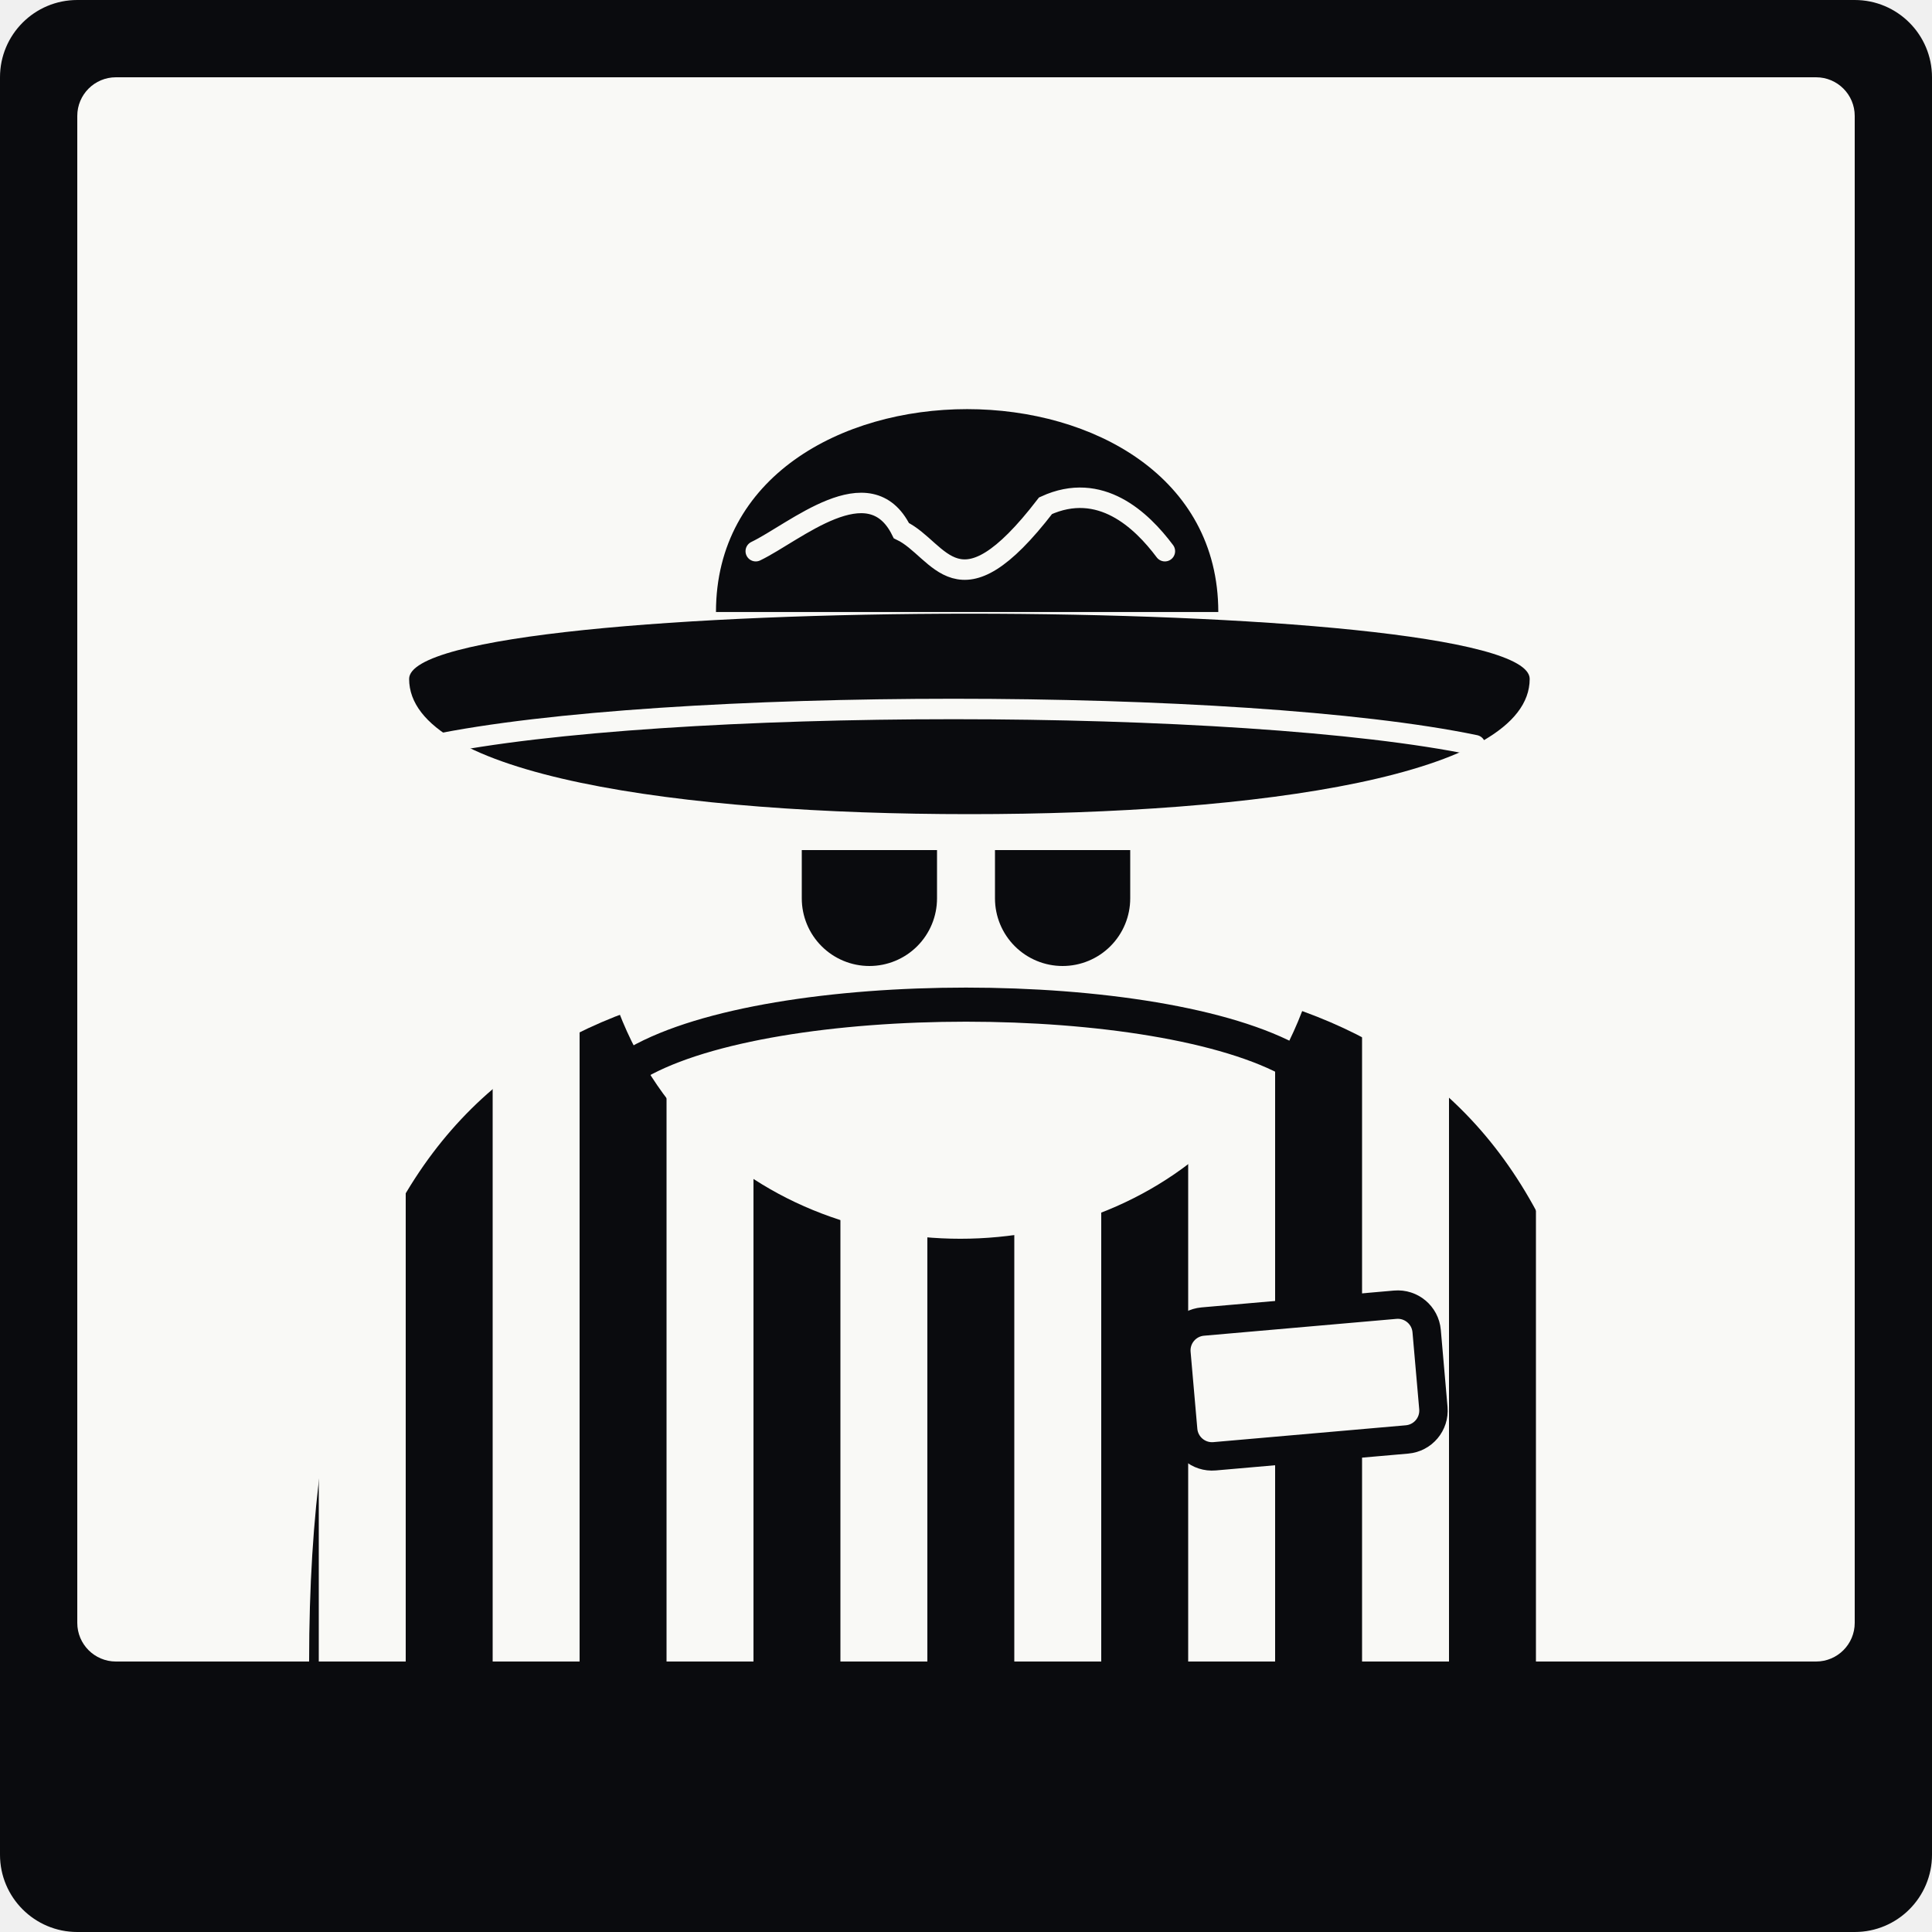
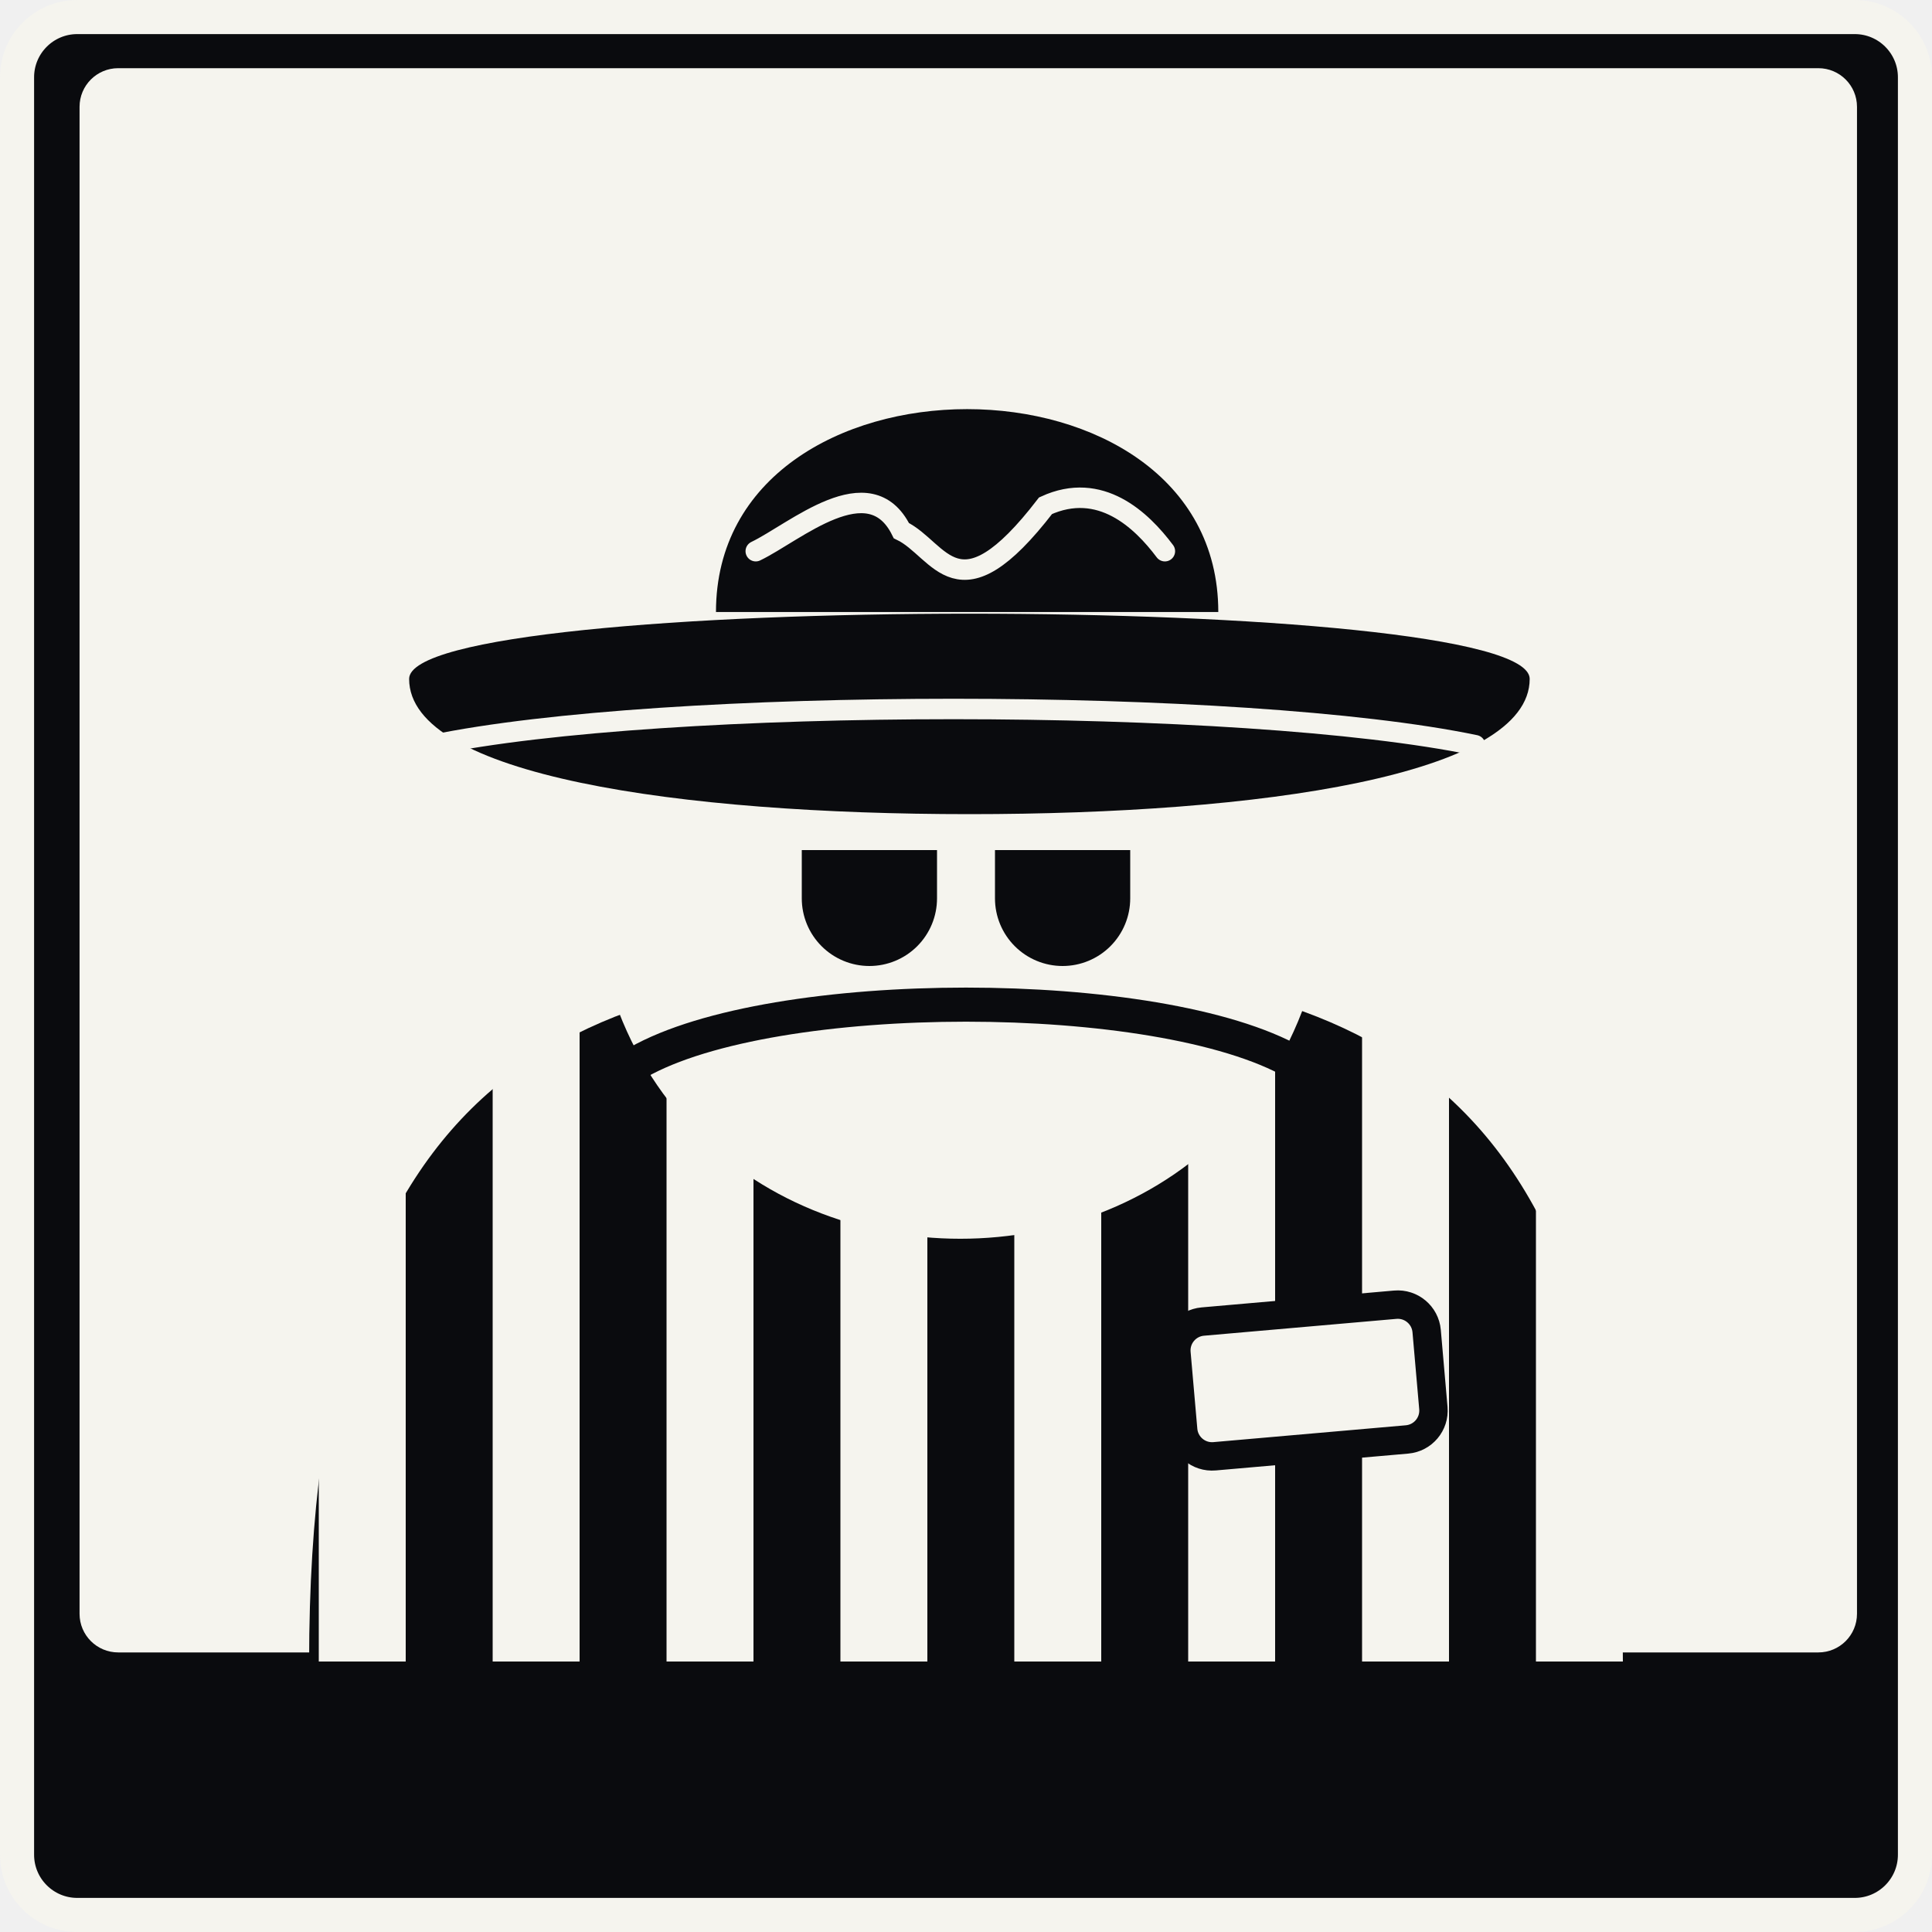
<svg xmlns="http://www.w3.org/2000/svg" width="170" height="170" viewBox="0 0 170 170" fill="none">
  <g clip-path="url(#clip0_2084_107)">
-     <path d="M163.2 0H6.8C3.044 0 0 3.044 0 6.8V163.2C0 166.956 3.044 170 6.8 170H163.2C166.956 170 170 166.956 170 163.2V6.8C170 3.044 166.956 0 163.2 0Z" fill="#0A0B0E" />
-     <path d="M159.8 6.8H10.2C8.322 6.8 6.8 8.322 6.8 10.2V142.8C6.8 144.678 8.322 146.2 10.2 146.2H159.8C161.678 146.2 163.2 144.678 163.2 142.8V10.2C163.2 8.322 161.678 6.8 159.8 6.8Z" fill="#F9F9F6" />
+     <path d="M6.8 1.5H163.2C166.127 1.5 168.5 3.873 168.5 6.8V163.2C168.5 166.127 166.127 168.5 163.2 168.5H6.8C3.873 168.5 1.5 166.127 1.5 163.2V6.8C1.5 3.873 3.873 1.5 6.8 1.5Z" fill="#0A0B0E" stroke="#F5F4EE" stroke-width="3" />
+     <path d="M160 6H10.4C8.522 6 7 7.522 7 9.4V142C7 143.878 8.522 145.4 10.4 145.4H160C161.878 145.4 163.4 143.878 163.4 142V9.4C163.4 7.522 161.878 6 160 6Z" fill="#F5F4EE" />
    <mask id="mask0_2084_107" style="mask-type:luminance" maskUnits="userSpaceOnUse" x="27" y="85" width="116" height="62">
      <path d="M27.2 146.2C27.2 93.5 51 85 85 85C119 85 142.8 93.5 142.8 146.2H27.2Z" fill="white" />
    </mask>
    <g mask="url(#mask0_2084_107)">
      <path d="M153 76.5H17V153H153V76.5Z" fill="#0A0B0E" />
-       <path d="M35.7 76.5H28.05V153H35.7V76.5Z" fill="#F9F9F6" />
-       <path d="M51 76.5H43.35V153H51V76.5Z" fill="#F9F9F6" />
-       <path d="M66.3 76.5H58.65V153H66.3V76.5Z" fill="#F9F9F6" />
-       <path d="M81.6 76.5H73.95V153H81.6V76.5Z" fill="#F9F9F6" />
-       <path d="M96.9 76.5H89.25V153H96.9V76.5Z" fill="#F9F9F6" />
-       <path d="M112.2 76.5H104.55V153H112.2V76.5Z" fill="#F9F9F6" />
-       <path d="M127.5 76.5H119.85V153H127.5V76.5Z" fill="#F9F9F6" />
-       <path d="M142.8 76.5H135.15V153H142.8V76.5Z" fill="#F9F9F6" />
+       <path d="M35.7 76.5H28.05V153H35.7V76.5Z" fill="#F5F4EE" />
+       <path d="M51 76.5H43.35V153H51V76.5Z" fill="#F5F4EE" />
+       <path d="M66.3 76.5H58.65V153H66.3V76.5Z" fill="#F5F4EE" />
+       <path d="M81.6 76.5H73.95V153H81.6V76.5Z" fill="#F5F4EE" />
+       <path d="M96.9 76.5H89.25V153H96.9V76.5Z" fill="#F5F4EE" />
+       <path d="M112.2 76.5H104.55V153H112.2V76.5Z" fill="#F5F4EE" />
+       <path d="M127.5 76.5H119.85V153H127.5V76.5Z" fill="#F5F4EE" />
+       <path d="M142.8 76.5H135.15V153H142.8V76.5Z" fill="#F5F4EE" />
    </g>
-     <path d="M122.77 114.804L105.835 116.286C104.432 116.409 103.394 117.646 103.517 119.049L104.109 125.823C104.232 127.226 105.469 128.264 106.872 128.141L123.807 126.659C125.21 126.536 126.248 125.3 126.125 123.897L125.533 117.122C125.41 115.719 124.173 114.682 122.77 114.804Z" fill="#F9F9F6" stroke="#0A0B0E" stroke-width="2.5" />
-     <path d="M52.417 68.579C60.86 58.474 108.14 58.474 116.583 68.579C123.338 122.474 45.662 122.474 52.417 68.579Z" fill="#F9F9F6" />
+     <path d="M122.77 114.804L105.835 116.286C104.432 116.409 103.394 117.646 103.517 119.049L104.109 125.823C104.232 127.226 105.469 128.264 106.872 128.141L123.807 126.659C125.21 126.536 126.248 125.3 126.125 123.897L125.533 117.122C125.41 115.719 124.173 114.682 122.77 114.804Z" fill="#F5F4EE" stroke="#0A0B0E" stroke-width="2.5" />
+     <path d="M52.417 68.579C60.86 58.474 108.14 58.474 116.583 68.579C123.338 122.474 45.662 122.474 52.417 68.579Z" fill="#F5F4EE" />
    <path d="M56.1 93.5C68 86.7 102 86.7 113.9 93.5" stroke="#0A0B0E" stroke-width="3" stroke-linecap="round" />
    <path d="M63 53.85C63 30.05 107.2 30.05 107.2 53.85H63Z" fill="#0A0B0E" />
-     <path d="M66.5 48.5C69.938 46.848 76.5 41 79.312 46.691C82.75 48.343 84.235 54.597 92 44.5C96.812 42.297 100.438 45.746 102.5 48.5" stroke="#F9F9F6" stroke-width="1.8" stroke-linecap="round" />
+     <path d="M66.5 48.5C69.938 46.848 76.5 41 79.312 46.691C82.75 48.343 84.235 54.597 92 44.5C96.812 42.297 100.438 45.746 102.5 48.5" stroke="#F5F4EE" stroke-width="1.8" stroke-linecap="round" />
    <path d="M36 59.737C36 52.087 134.6 52.087 134.6 59.737C134.6 68.237 110.8 71.638 85.3 71.638C59.8 71.638 36 68.237 36 59.737Z" fill="#0A0B0E" />
-     <path d="M38 65.572C58.4 61.322 109.4 61.322 129.8 65.572" stroke="#F9F9F6" stroke-width="1.8" stroke-linecap="round" />
+     <path d="M38 65.572C58.4 61.322 109.4 61.322 129.8 65.572" stroke="#F5F4EE" stroke-width="1.8" stroke-linecap="round" />
    <path d="M70.55 74.8V79.05C70.55 80.628 71.177 82.141 72.293 83.257C73.409 84.373 74.922 85 76.5 85C78.078 85 79.592 84.373 80.708 83.257C81.823 82.141 82.45 80.628 82.45 79.05V74.8H70.55Z" fill="#0A0B0E" />
    <path d="M87.55 74.8V79.05C87.55 80.628 88.177 82.141 89.293 83.257C90.409 84.373 91.922 85 93.5 85C95.078 85 96.592 84.373 97.708 83.257C98.823 82.141 99.45 80.628 99.45 79.05V74.8H87.55Z" fill="#0A0B0E" />
  </g>
  <defs>
    <clipPath id="clip0_2084_107">
      <rect width="170" height="170" fill="white" />
    </clipPath>
  </defs>
</svg>
